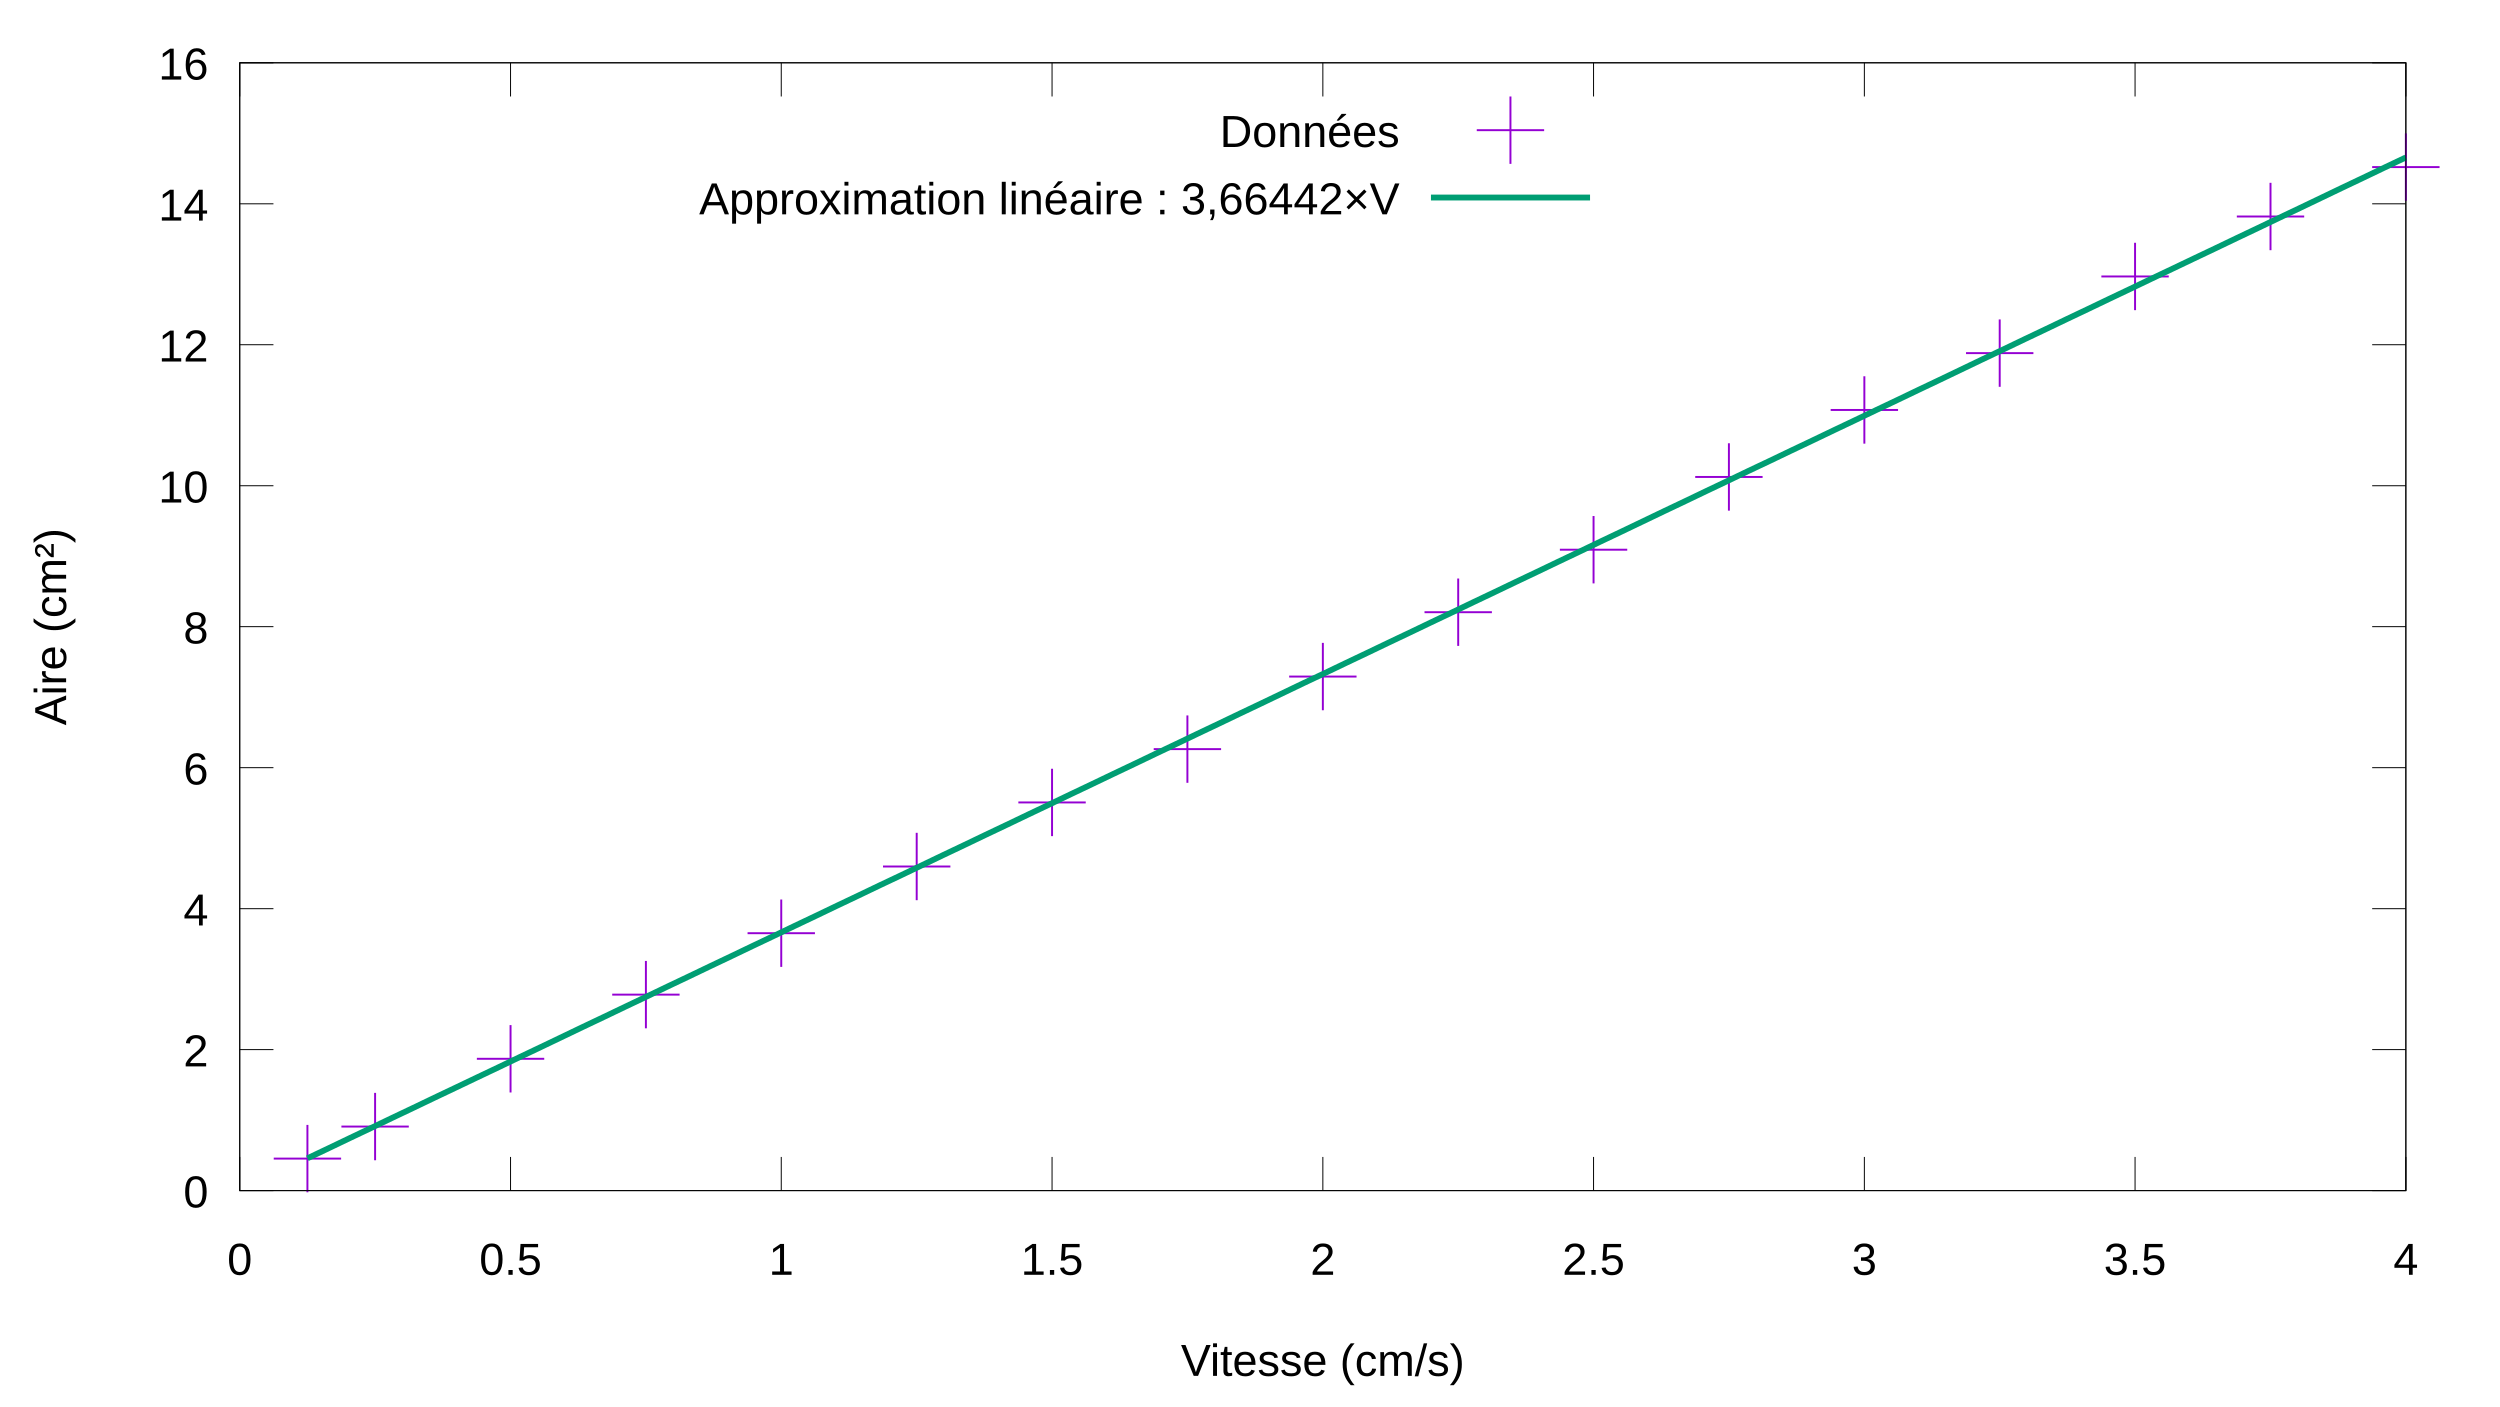
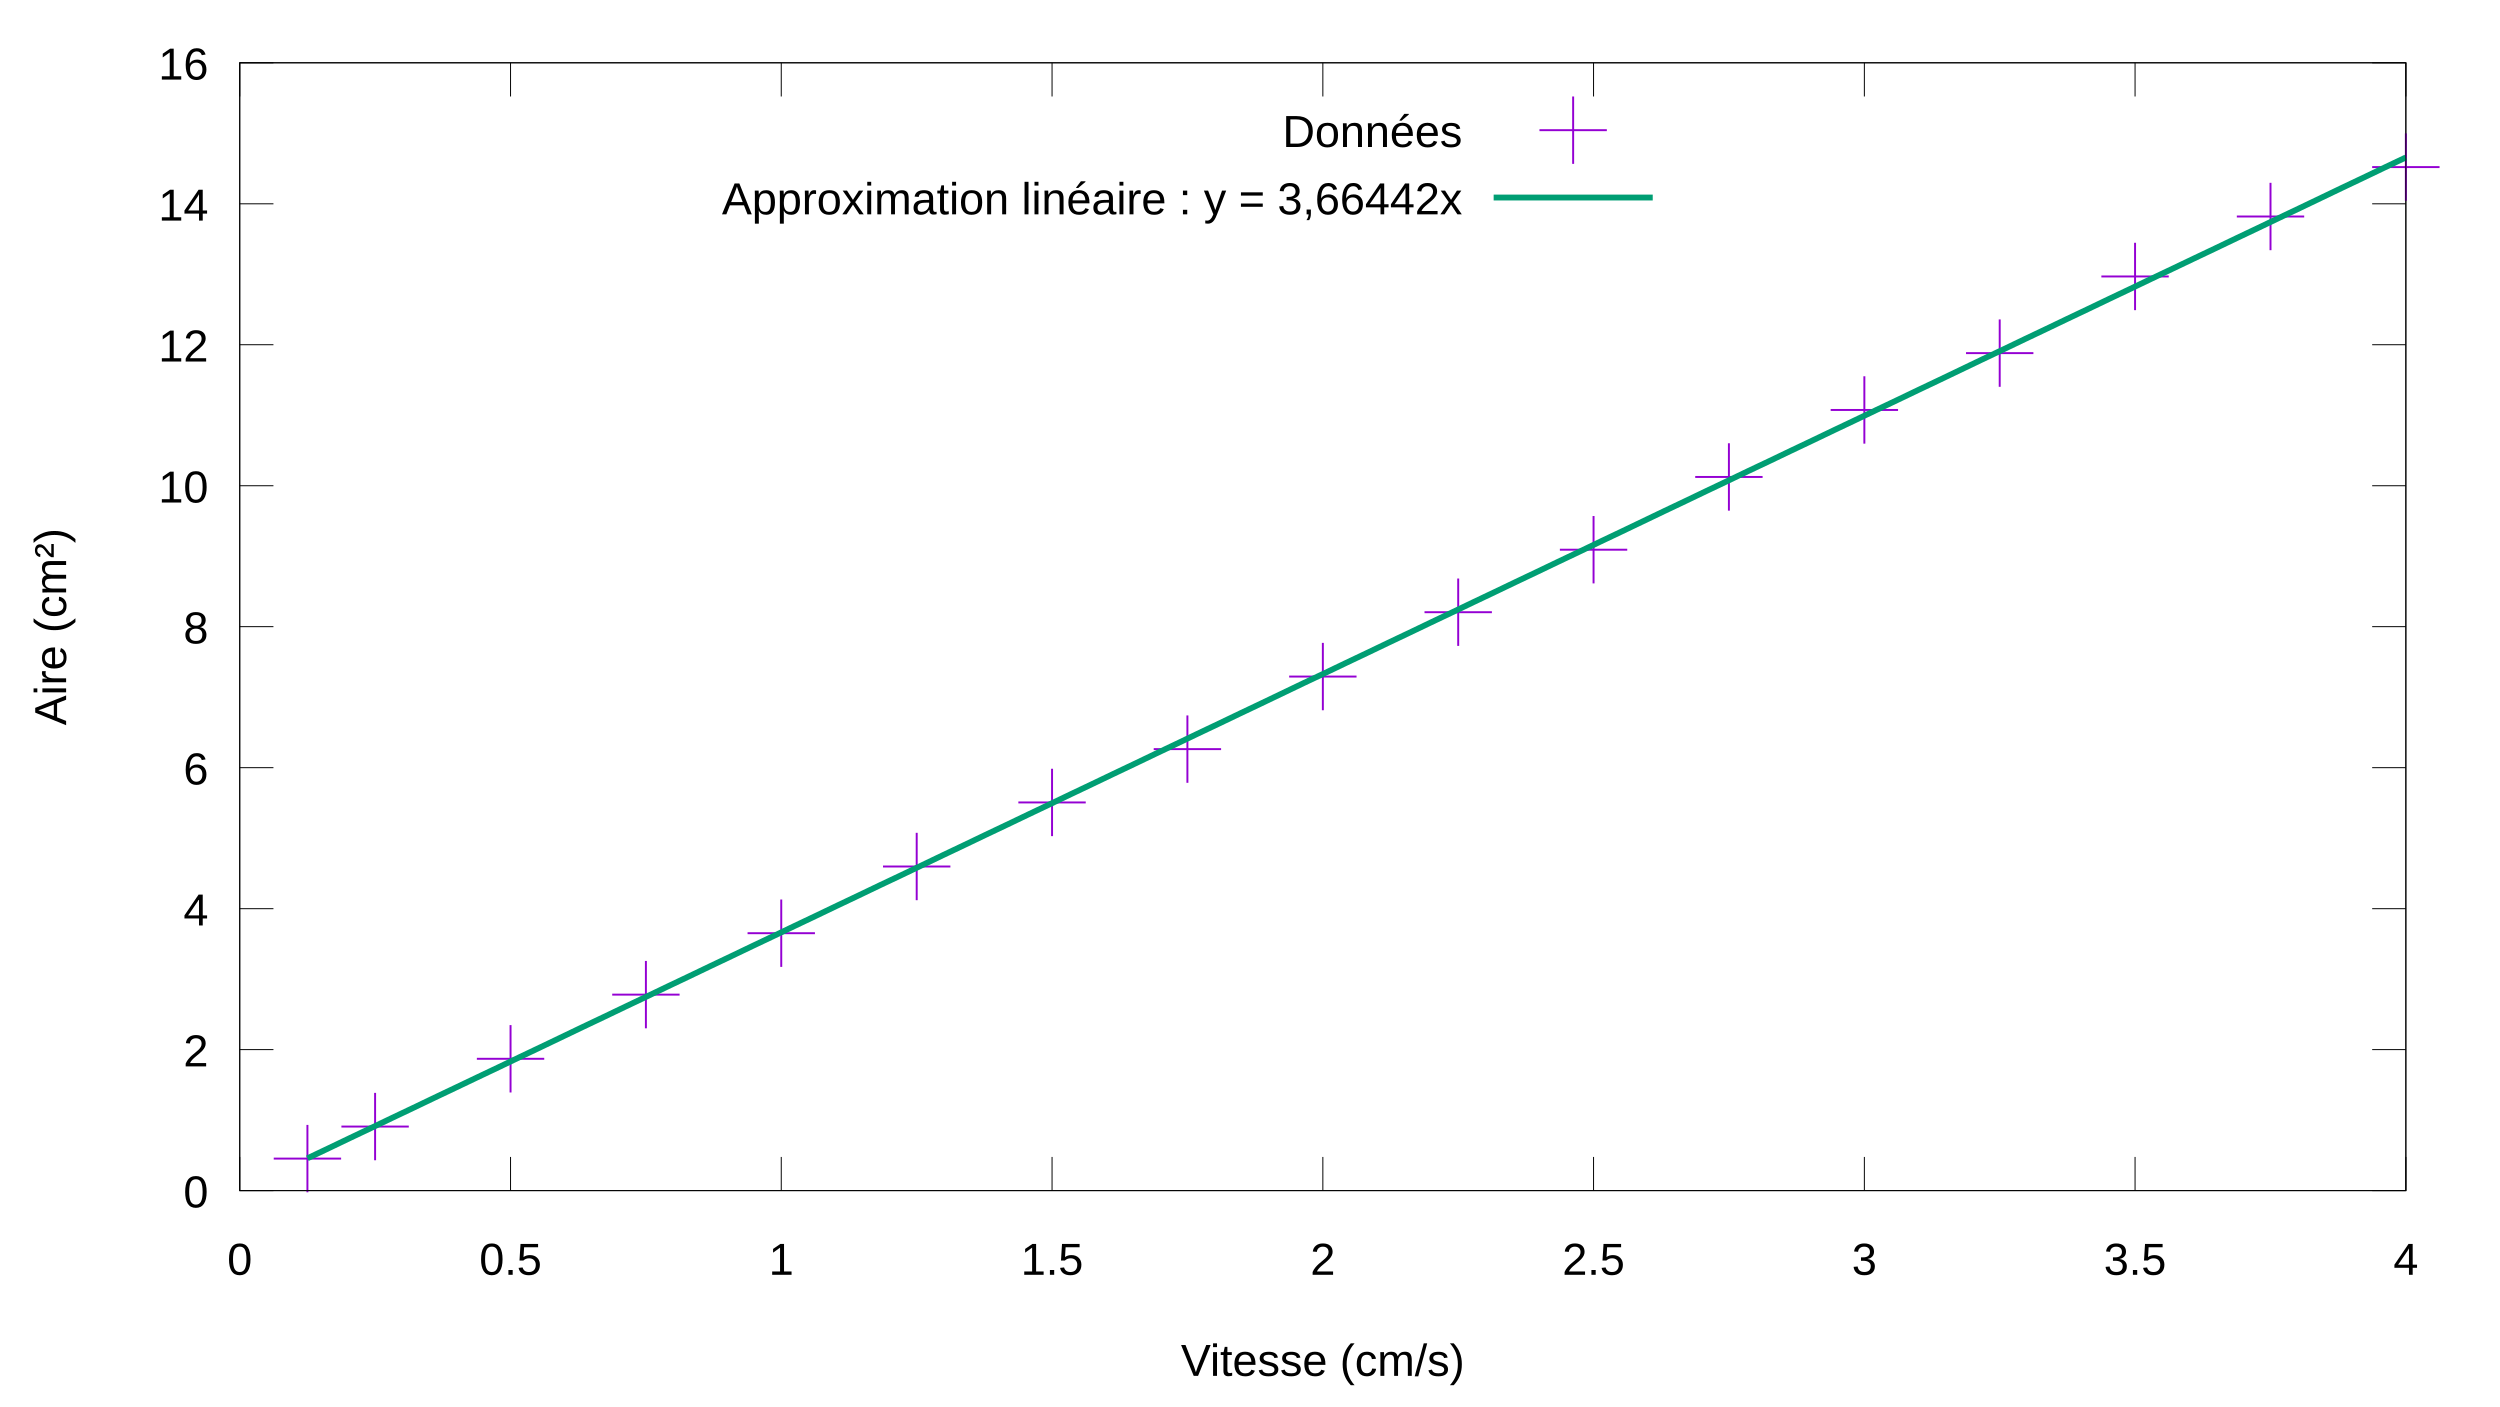
<svg xmlns="http://www.w3.org/2000/svg" xmlns:xlink="http://www.w3.org/1999/xlink" width="2560" height="1440" viewBox="0 0 2560 1440">
  <g id="gnuplot_canvas">
    <rect x="0" y="0" width="2560" height="1440" fill="none" />
    <defs>
      <circle id="gpDot" r="0.5" stroke-width="0.5" />
      <path id="gpPt0" stroke-width="0.058" stroke="currentColor" d="M-1,0 h2 M0,-1 v2" />
      <path id="gpPt1" stroke-width="0.058" stroke="currentColor" d="M-1,-1 L1,1 M1,-1 L-1,1" />
      <path id="gpPt2" stroke-width="0.058" stroke="currentColor" d="M-1,0 L1,0 M0,-1 L0,1 M-1,-1 L1,1 M-1,1 L1,-1" />
      <rect id="gpPt3" stroke-width="0.058" stroke="currentColor" x="-1" y="-1" width="2" height="2" />
      <rect id="gpPt4" stroke-width="0.058" stroke="currentColor" fill="currentColor" x="-1" y="-1" width="2" height="2" />
      <circle id="gpPt5" stroke-width="0.058" stroke="currentColor" cx="0" cy="0" r="1" />
      <use xlink:href="#gpPt5" id="gpPt6" fill="currentColor" stroke="none" />
      <path id="gpPt7" stroke-width="0.058" stroke="currentColor" d="M0,-1.33 L-1.33,0.67 L1.33,0.67 z" />
      <use xlink:href="#gpPt7" id="gpPt8" fill="currentColor" stroke="none" />
      <use xlink:href="#gpPt7" id="gpPt9" stroke="currentColor" transform="rotate(180)" />
      <use xlink:href="#gpPt9" id="gpPt10" fill="currentColor" stroke="none" />
      <use xlink:href="#gpPt3" id="gpPt11" stroke="currentColor" transform="rotate(45)" />
      <use xlink:href="#gpPt11" id="gpPt12" fill="currentColor" stroke="none" />
      <path id="gpPt13" stroke-width="0.058" stroke="currentColor" d="M0,1.330 L1.265,0.411 L0.782,-1.067 L-0.782,-1.076 L-1.265,0.411 z" />
      <use xlink:href="#gpPt13" id="gpPt14" fill="currentColor" stroke="none" />
      <filter id="textbox" filterUnits="objectBoundingBox" x="0" y="0" height="1" width="1">
        <feFlood flood-color="white" flood-opacity="1" result="bgnd" />
        <feComposite in="SourceGraphic" in2="bgnd" operator="atop" />
      </filter>
      <filter id="greybox" filterUnits="objectBoundingBox" x="0" y="0" height="1" width="1">
        <feFlood flood-color="lightgrey" flood-opacity="1" result="grey" />
        <feComposite in="SourceGraphic" in2="grey" operator="atop" />
      </filter>
    </defs>
    <g fill="none" color="white" stroke="currentColor" stroke-width="1.00" stroke-linecap="butt" stroke-linejoin="miter">
</g>
    <g fill="none" color="black" stroke="currentColor" stroke-width="1.00" stroke-linecap="butt" stroke-linejoin="miter">
      <path stroke="black" d="M245.5,1219.2 L280.0,1219.2 M2463.6,1219.2 L2429.1,1219.2  " />
      <g transform="translate(213.4,1236.4)" stroke="none" fill="black" font-family="Arial" font-size="46.00" text-anchor="end">
        <text>
          <tspan font-family="Arial"> 0</tspan>
        </text>
      </g>
    </g>
    <g fill="none" color="black" stroke="currentColor" stroke-width="1.00" stroke-linecap="butt" stroke-linejoin="miter">
      <path stroke="black" d="M245.5,1074.8 L280.0,1074.8 M2463.6,1074.8 L2429.1,1074.8  " />
      <g transform="translate(213.4,1092.0)" stroke="none" fill="black" font-family="Arial" font-size="46.00" text-anchor="end">
        <text>
          <tspan font-family="Arial"> 2</tspan>
        </text>
      </g>
    </g>
    <g fill="none" color="black" stroke="currentColor" stroke-width="1.00" stroke-linecap="butt" stroke-linejoin="miter">
      <path stroke="black" d="M245.5,930.5 L280.0,930.5 M2463.6,930.5 L2429.1,930.5  " />
      <g transform="translate(213.4,947.7)" stroke="none" fill="black" font-family="Arial" font-size="46.00" text-anchor="end">
        <text>
          <tspan font-family="Arial"> 4</tspan>
        </text>
      </g>
    </g>
    <g fill="none" color="black" stroke="currentColor" stroke-width="1.00" stroke-linecap="butt" stroke-linejoin="miter">
      <path stroke="black" d="M245.5,786.1 L280.0,786.1 M2463.6,786.1 L2429.1,786.1  " />
      <g transform="translate(213.4,803.3)" stroke="none" fill="black" font-family="Arial" font-size="46.00" text-anchor="end">
        <text>
          <tspan font-family="Arial"> 6</tspan>
        </text>
      </g>
    </g>
    <g fill="none" color="black" stroke="currentColor" stroke-width="1.00" stroke-linecap="butt" stroke-linejoin="miter">
      <path stroke="black" d="M245.5,641.7 L280.0,641.7 M2463.6,641.7 L2429.1,641.7  " />
      <g transform="translate(213.4,658.9)" stroke="none" fill="black" font-family="Arial" font-size="46.00" text-anchor="end">
        <text>
          <tspan font-family="Arial"> 8</tspan>
        </text>
      </g>
    </g>
    <g fill="none" color="black" stroke="currentColor" stroke-width="1.00" stroke-linecap="butt" stroke-linejoin="miter">
      <path stroke="black" d="M245.5,497.4 L280.0,497.4 M2463.6,497.4 L2429.1,497.4  " />
      <g transform="translate(213.4,514.6)" stroke="none" fill="black" font-family="Arial" font-size="46.00" text-anchor="end">
        <text>
          <tspan font-family="Arial"> 10</tspan>
        </text>
      </g>
    </g>
    <g fill="none" color="black" stroke="currentColor" stroke-width="1.00" stroke-linecap="butt" stroke-linejoin="miter">
      <path stroke="black" d="M245.5,353.0 L280.0,353.0 M2463.6,353.0 L2429.1,353.0  " />
      <g transform="translate(213.4,370.2)" stroke="none" fill="black" font-family="Arial" font-size="46.00" text-anchor="end">
        <text>
          <tspan font-family="Arial"> 12</tspan>
        </text>
      </g>
    </g>
    <g fill="none" color="black" stroke="currentColor" stroke-width="1.00" stroke-linecap="butt" stroke-linejoin="miter">
      <path stroke="black" d="M245.5,208.7 L280.0,208.7 M2463.6,208.7 L2429.1,208.7  " />
      <g transform="translate(213.4,225.9)" stroke="none" fill="black" font-family="Arial" font-size="46.00" text-anchor="end">
        <text>
          <tspan font-family="Arial"> 14</tspan>
        </text>
      </g>
    </g>
    <g fill="none" color="black" stroke="currentColor" stroke-width="1.00" stroke-linecap="butt" stroke-linejoin="miter">
      <path stroke="black" d="M245.5,64.3 L280.0,64.3 M2463.6,64.3 L2429.1,64.3  " />
      <g transform="translate(213.4,81.5)" stroke="none" fill="black" font-family="Arial" font-size="46.00" text-anchor="end">
        <text>
          <tspan font-family="Arial"> 16</tspan>
        </text>
      </g>
    </g>
    <g fill="none" color="black" stroke="currentColor" stroke-width="1.00" stroke-linecap="butt" stroke-linejoin="miter">
      <path stroke="black" d="M245.5,1219.2 L245.5,1184.7 M245.5,64.3 L245.5,98.8  " />
      <g transform="translate(245.5,1305.4)" stroke="none" fill="black" font-family="Arial" font-size="46.00" text-anchor="middle">
        <text>
          <tspan font-family="Arial"> 0</tspan>
        </text>
      </g>
    </g>
    <g fill="none" color="black" stroke="currentColor" stroke-width="1.00" stroke-linecap="butt" stroke-linejoin="miter">
      <path stroke="black" d="M522.8,1219.2 L522.8,1184.7 M522.8,64.3 L522.8,98.8  " />
      <g transform="translate(522.8,1305.4)" stroke="none" fill="black" font-family="Arial" font-size="46.00" text-anchor="middle">
        <text>
          <tspan font-family="Arial"> 0.5</tspan>
        </text>
      </g>
    </g>
    <g fill="none" color="black" stroke="currentColor" stroke-width="1.00" stroke-linecap="butt" stroke-linejoin="miter">
      <path stroke="black" d="M800.0,1219.2 L800.0,1184.7 M800.0,64.3 L800.0,98.8  " />
      <g transform="translate(800.0,1305.4)" stroke="none" fill="black" font-family="Arial" font-size="46.00" text-anchor="middle">
        <text>
          <tspan font-family="Arial"> 1</tspan>
        </text>
      </g>
    </g>
    <g fill="none" color="black" stroke="currentColor" stroke-width="1.00" stroke-linecap="butt" stroke-linejoin="miter">
      <path stroke="black" d="M1077.3,1219.2 L1077.3,1184.7 M1077.3,64.3 L1077.3,98.8  " />
      <g transform="translate(1077.3,1305.4)" stroke="none" fill="black" font-family="Arial" font-size="46.00" text-anchor="middle">
        <text>
          <tspan font-family="Arial"> 1.5</tspan>
        </text>
      </g>
    </g>
    <g fill="none" color="black" stroke="currentColor" stroke-width="1.00" stroke-linecap="butt" stroke-linejoin="miter">
      <path stroke="black" d="M1354.6,1219.2 L1354.6,1184.7 M1354.6,64.3 L1354.6,98.8  " />
      <g transform="translate(1354.6,1305.4)" stroke="none" fill="black" font-family="Arial" font-size="46.00" text-anchor="middle">
        <text>
          <tspan font-family="Arial"> 2</tspan>
        </text>
      </g>
    </g>
    <g fill="none" color="black" stroke="currentColor" stroke-width="1.00" stroke-linecap="butt" stroke-linejoin="miter">
      <path stroke="black" d="M1631.8,1219.2 L1631.8,1184.7 M1631.8,64.3 L1631.8,98.8  " />
      <g transform="translate(1631.8,1305.4)" stroke="none" fill="black" font-family="Arial" font-size="46.00" text-anchor="middle">
        <text>
          <tspan font-family="Arial"> 2.5</tspan>
        </text>
      </g>
    </g>
    <g fill="none" color="black" stroke="currentColor" stroke-width="1.00" stroke-linecap="butt" stroke-linejoin="miter">
      <path stroke="black" d="M1909.1,1219.2 L1909.1,1184.7 M1909.1,64.3 L1909.1,98.8  " />
      <g transform="translate(1909.1,1305.4)" stroke="none" fill="black" font-family="Arial" font-size="46.00" text-anchor="middle">
        <text>
          <tspan font-family="Arial"> 3</tspan>
        </text>
      </g>
    </g>
    <g fill="none" color="black" stroke="currentColor" stroke-width="1.00" stroke-linecap="butt" stroke-linejoin="miter">
      <path stroke="black" d="M2186.3,1219.2 L2186.3,1184.7 M2186.3,64.3 L2186.3,98.8  " />
      <g transform="translate(2186.3,1305.4)" stroke="none" fill="black" font-family="Arial" font-size="46.00" text-anchor="middle">
        <text>
          <tspan font-family="Arial"> 3.5</tspan>
        </text>
      </g>
    </g>
    <g fill="none" color="black" stroke="currentColor" stroke-width="1.00" stroke-linecap="butt" stroke-linejoin="miter">
      <path stroke="black" d="M2463.6,1219.2 L2463.6,1184.7 M2463.6,64.3 L2463.6,98.8  " />
      <g transform="translate(2463.6,1305.4)" stroke="none" fill="black" font-family="Arial" font-size="46.00" text-anchor="middle">
        <text>
          <tspan font-family="Arial"> 4</tspan>
        </text>
      </g>
    </g>
    <g fill="none" color="black" stroke="currentColor" stroke-width="1.00" stroke-linecap="butt" stroke-linejoin="miter">
</g>
    <g fill="none" color="black" stroke="currentColor" stroke-width="1.00" stroke-linecap="butt" stroke-linejoin="miter">
      <path stroke="black" d="M245.5,64.3 L245.5,1219.2 L2463.6,1219.2 L2463.6,64.3 L245.5,64.3 Z  " />
    </g>
    <g fill="none" color="black" stroke="currentColor" stroke-width="1.00" stroke-linecap="butt" stroke-linejoin="miter">
      <g transform="translate(67.7,641.8) rotate(270)" stroke="none" fill="black" font-family="Arial" font-size="46.00" text-anchor="middle">
        <text>
          <tspan font-family="Arial">Aire (cm²)</tspan>
        </text>
      </g>
    </g>
    <g fill="none" color="black" stroke="currentColor" stroke-width="1.00" stroke-linecap="butt" stroke-linejoin="miter">
      <g transform="translate(1354.5,1408.9)" stroke="none" fill="black" font-family="Arial" font-size="46.00" text-anchor="middle">
        <text>
          <tspan font-family="Arial">Vitesse (cm/s)</tspan>
        </text>
      </g>
    </g>
    <g fill="none" color="black" stroke="currentColor" stroke-width="1.00" stroke-linecap="butt" stroke-linejoin="miter">
</g>
    <g id="gnuplot_plot_1">
      <g fill="none" color="black" stroke="currentColor" stroke-width="1.00" stroke-linecap="butt" stroke-linejoin="miter">
-         <g transform="translate(1433.2,150.5)" stroke="none" fill="black" font-family="Arial" font-size="46.00" text-anchor="end">
+         <g transform="translate(1497.4,150.5)" stroke="none" fill="black" font-family="Arial" font-size="46.00" text-anchor="end">
          <text>
            <tspan font-family="Arial">Données</tspan>
          </text>
        </g>
      </g>
      <g fill="none" color="black" stroke="currentColor" stroke-width="1.00" stroke-linecap="butt" stroke-linejoin="miter">
        <use xlink:href="#gpPt0" transform="translate(314.8,1186.4) scale(34.50)" color="rgb(148,   0, 211)" />
        <use xlink:href="#gpPt0" transform="translate(384.1,1153.6) scale(34.50)" color="rgb(148,   0, 211)" />
        <use xlink:href="#gpPt0" transform="translate(522.8,1084.2) scale(34.50)" color="rgb(148,   0, 211)" />
        <use xlink:href="#gpPt0" transform="translate(661.4,1018.5) scale(34.50)" color="rgb(148,   0, 211)" />
        <use xlink:href="#gpPt0" transform="translate(800.0,955.6) scale(34.50)" color="rgb(148,   0, 211)" />
        <use xlink:href="#gpPt0" transform="translate(938.7,887.3) scale(34.50)" color="rgb(148,   0, 211)" />
        <use xlink:href="#gpPt0" transform="translate(1077.3,821.7) scale(34.50)" color="rgb(148,   0, 211)" />
        <use xlink:href="#gpPt0" transform="translate(1215.9,767.1) scale(34.50)" color="rgb(148,   0, 211)" />
        <use xlink:href="#gpPt0" transform="translate(1354.6,692.8) scale(34.50)" color="rgb(148,   0, 211)" />
        <use xlink:href="#gpPt0" transform="translate(1493.2,626.9) scale(34.50)" color="rgb(148,   0, 211)" />
        <use xlink:href="#gpPt0" transform="translate(1631.8,562.9) scale(34.50)" color="rgb(148,   0, 211)" />
        <use xlink:href="#gpPt0" transform="translate(1770.4,488.4) scale(34.50)" color="rgb(148,   0, 211)" />
        <use xlink:href="#gpPt0" transform="translate(1909.1,419.8) scale(34.50)" color="rgb(148,   0, 211)" />
        <use xlink:href="#gpPt0" transform="translate(2047.7,361.6) scale(34.50)" color="rgb(148,   0, 211)" />
        <use xlink:href="#gpPt0" transform="translate(2186.3,283.1) scale(34.50)" color="rgb(148,   0, 211)" />
        <use xlink:href="#gpPt0" transform="translate(2325.0,221.7) scale(34.50)" color="rgb(148,   0, 211)" />
        <use xlink:href="#gpPt0" transform="translate(2463.6,171.1) scale(34.50)" color="rgb(148,   0, 211)" />
-         <use xlink:href="#gpPt0" transform="translate(1546.7,133.3) scale(34.50)" color="rgb(148,   0, 211)" />
+         <use xlink:href="#gpPt0" transform="translate(1610.9,133.3) scale(34.50)" color="rgb(148,   0, 211)" />
      </g>
    </g>
    <g id="gnuplot_plot_2">
      <g fill="none" color="white" stroke="rgb(148,   0, 211)" stroke-width="6.00" stroke-linecap="butt" stroke-linejoin="miter">
</g>
      <g fill="none" color="black" stroke="currentColor" stroke-width="6.00" stroke-linecap="butt" stroke-linejoin="miter">
-         <g transform="translate(1433.2,219.5)" stroke="none" fill="black" font-family="Arial" font-size="46.00" text-anchor="end">
+         <g transform="translate(1497.4,219.5)" stroke="none" fill="black" font-family="Arial" font-size="46.00" text-anchor="end">
          <text>
-             <tspan font-family="Arial">Approximation linéaire : 3,66442×V</tspan>
+             <tspan font-family="Arial">Approximation linéaire : y = 3,66442x</tspan>
          </text>
        </g>
      </g>
      <g fill="none" color="black" stroke="currentColor" stroke-width="6.00" stroke-linecap="butt" stroke-linejoin="miter">
-         <path stroke="rgb(  0, 158, 115)" d="M1465.3,202.3 L1628.2,202.3 M314.8,1186.1 L336.5,1175.8 L358.2,1165.4 L379.9,1155.1 L401.6,1144.7 L423.3,1134.4   L445.0,1124.0 L466.7,1113.7 L488.5,1103.3 L510.2,1093.0 L531.9,1082.6 L553.6,1072.3 L575.3,1061.9 L597.0,1051.5   L618.7,1041.2 L640.4,1030.8 L662.1,1020.5 L683.8,1010.1 L705.5,999.8 L727.2,989.4 L748.9,979.1 L770.6,968.7   L792.3,958.4 L814.0,948.0 L835.7,937.7 L857.4,927.3 L879.1,917.0 L900.8,906.6 L922.6,896.3 L944.3,885.9   L966.0,875.5 L987.7,865.2 L1009.4,854.8 L1031.1,844.5 L1052.8,834.1 L1074.5,823.8 L1096.2,813.4 L1117.9,803.1   L1139.6,792.7 L1161.3,782.4 L1183.0,772.0 L1204.7,761.7 L1226.4,751.3 L1248.1,741.0 L1269.8,730.6 L1291.5,720.3   L1313.2,709.9 L1334.9,699.5 L1356.7,689.2 L1378.4,678.8 L1400.1,668.5 L1421.8,658.1 L1443.5,647.8 L1465.2,637.4   L1486.9,627.1 L1508.6,616.7 L1530.3,606.4 L1552.0,596.0 L1573.7,585.7 L1595.4,575.3 L1617.1,565.0 L1638.8,554.6   L1660.5,544.3 L1682.2,533.9 L1703.9,523.5 L1725.6,513.2 L1747.3,502.8 L1769.0,492.5 L1790.7,482.1 L1812.5,471.8   L1834.2,461.4 L1855.9,451.1 L1877.6,440.7 L1899.3,430.4 L1921.0,420.0 L1942.7,409.7 L1964.4,399.3 L1986.1,389.0   L2007.8,378.6 L2029.5,368.2 L2051.2,357.9 L2072.9,347.5 L2094.6,337.2 L2116.3,326.8 L2138.0,316.5 L2159.7,306.1   L2181.4,295.8 L2203.1,285.4 L2224.8,275.1 L2246.6,264.7 L2268.3,254.4 L2290.0,244.0 L2311.7,233.7 L2333.4,223.3   L2355.1,213.0 L2376.8,202.6 L2398.5,192.2 L2420.2,181.9 L2441.9,171.5 L2463.6,161.2  " />
+         <path stroke="rgb(  0, 158, 115)" d="M1529.5,202.3 L1692.4,202.3 M314.8,1186.1 L336.5,1175.8 L358.2,1165.4 L379.9,1155.1 L401.6,1144.7 L423.3,1134.4   L445.0,1124.0 L466.7,1113.7 L488.5,1103.3 L510.2,1093.0 L531.9,1082.6 L553.6,1072.3 L575.3,1061.9 L597.0,1051.5   L618.7,1041.2 L640.4,1030.8 L662.1,1020.5 L683.8,1010.1 L705.5,999.8 L727.2,989.4 L748.9,979.1 L770.6,968.7   L792.3,958.4 L814.0,948.0 L835.7,937.7 L857.4,927.3 L879.1,917.0 L900.8,906.6 L922.6,896.3 L944.3,885.9   L966.0,875.5 L987.7,865.2 L1009.4,854.8 L1031.1,844.5 L1052.8,834.1 L1074.5,823.8 L1096.2,813.4 L1117.9,803.1   L1139.6,792.7 L1161.3,782.4 L1183.0,772.0 L1204.7,761.7 L1226.4,751.3 L1248.1,741.0 L1269.8,730.6 L1291.5,720.3   L1313.2,709.9 L1334.9,699.5 L1356.7,689.2 L1378.4,678.8 L1400.1,668.5 L1421.8,658.1 L1443.5,647.8 L1465.2,637.4   L1486.9,627.1 L1508.6,616.7 L1530.3,606.4 L1552.0,596.0 L1573.7,585.7 L1595.4,575.3 L1617.1,565.0 L1638.8,554.6   L1660.5,544.3 L1682.2,533.9 L1703.9,523.5 L1725.6,513.2 L1747.3,502.8 L1769.0,492.5 L1790.7,482.1 L1812.5,471.8   L1834.2,461.4 L1855.9,451.1 L1877.6,440.7 L1899.3,430.4 L1921.0,420.0 L1942.7,409.7 L1964.4,399.3 L1986.1,389.0   L2007.8,378.6 L2029.5,368.2 L2051.2,357.9 L2072.9,347.5 L2094.6,337.2 L2116.3,326.8 L2138.0,316.5 L2159.7,306.1   L2181.4,295.8 L2203.1,285.4 L2224.8,275.1 L2246.6,264.7 L2268.3,254.4 L2290.0,244.0 L2311.7,233.7 L2333.4,223.3   L2355.1,213.0 L2376.8,202.6 L2398.5,192.2 L2420.2,181.9 L2441.9,171.5 L2463.6,161.2  " />
      </g>
    </g>
    <g fill="none" color="white" stroke="rgb(  0, 158, 115)" stroke-width="2.00" stroke-linecap="butt" stroke-linejoin="miter">
</g>
    <g fill="none" color="black" stroke="currentColor" stroke-width="2.00" stroke-linecap="butt" stroke-linejoin="miter">
</g>
    <g fill="none" color="black" stroke="black" stroke-width="1.00" stroke-linecap="butt" stroke-linejoin="miter">
</g>
    <g fill="none" color="black" stroke="currentColor" stroke-width="1.00" stroke-linecap="butt" stroke-linejoin="miter">
      <path stroke="black" d="M245.5,64.3 L245.5,1219.2 L2463.6,1219.2 L2463.6,64.3 L245.5,64.3 Z  " />
    </g>
    <g fill="none" color="black" stroke="currentColor" stroke-width="1.00" stroke-linecap="butt" stroke-linejoin="miter">
</g>
  </g>
</svg>
